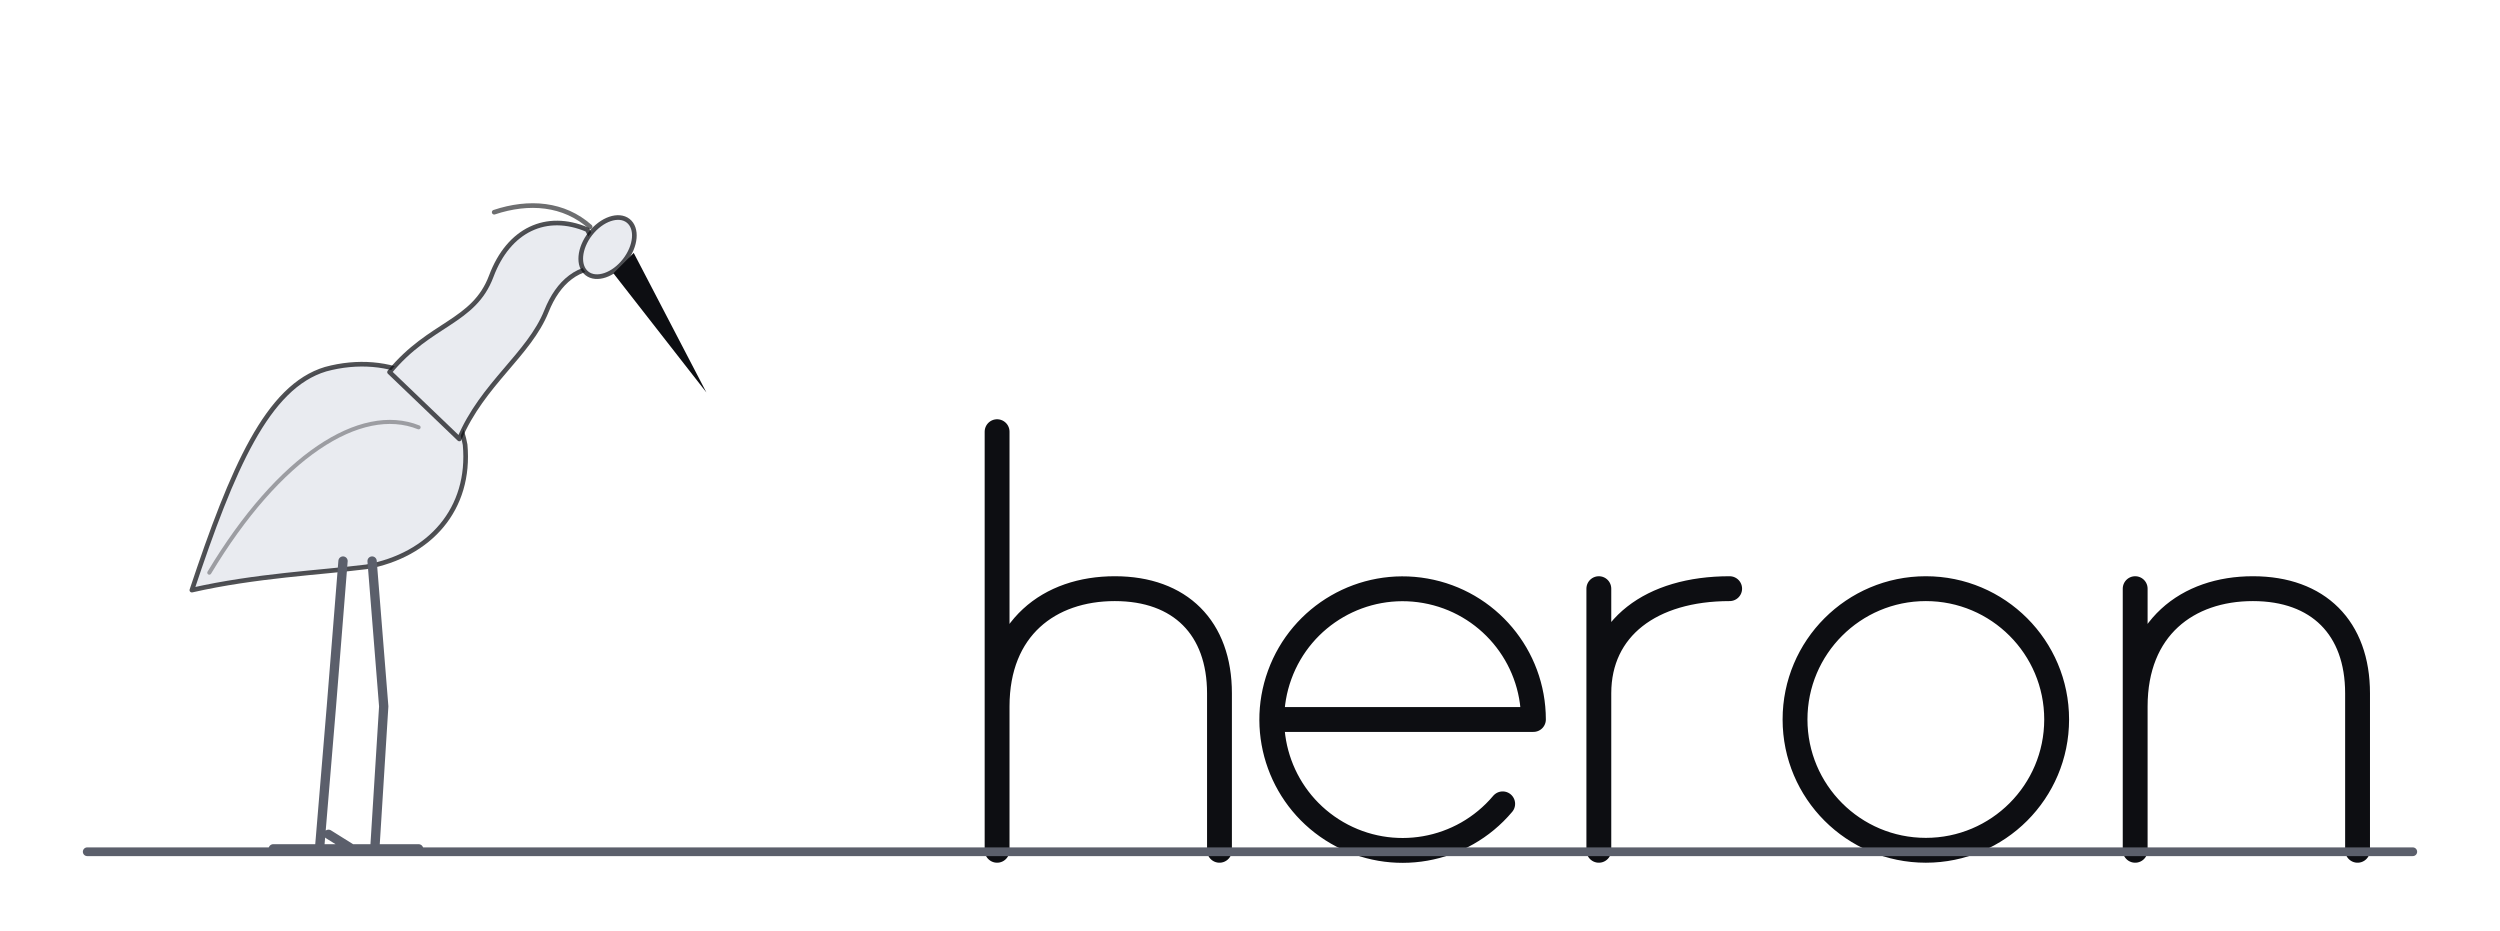
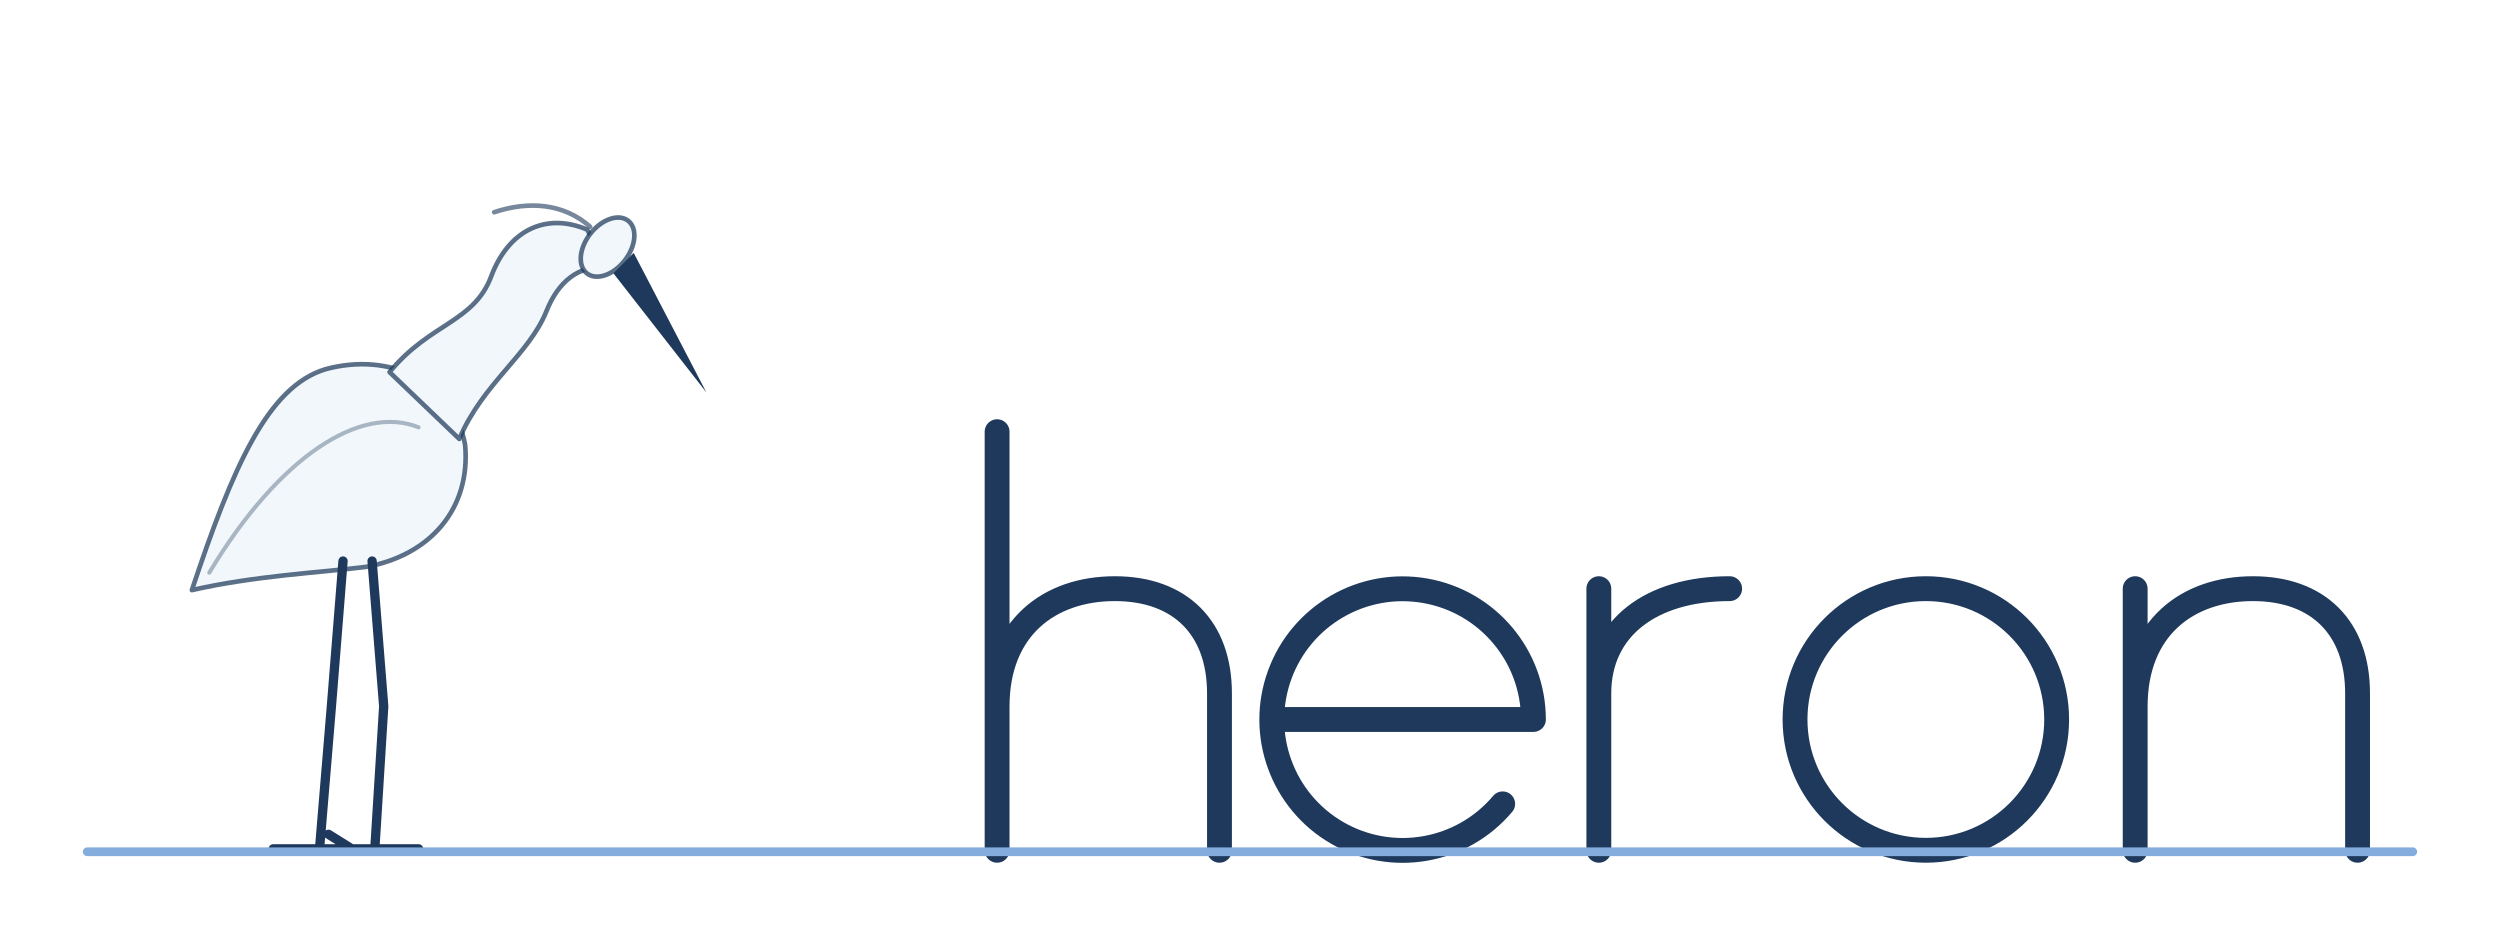
<svg xmlns="http://www.w3.org/2000/svg" width="344" height="128" viewBox="0 0 344 128" role="img" aria-label="Heron">
  <g transform="translate(104 6) scale(-0.4 0.4)">
-     <g fill="#E9EBF0" stroke="#0D0E12" stroke-opacity="0.72" stroke-width="1.6" stroke-linejoin="round">
+     <g fill="#F2F7FB" stroke="#1E395B" stroke-opacity="0.72" stroke-width="1.6" stroke-linejoin="round">
      <path d="M100 138 C104 116 126 106 148 112 C168 118 180 146 194 188 C172 183 150 182 134 180 C112 176 98 160 100 138 Z" />
      <path d="M126 113 C112 96 97 96 91 80 C85 64 72 58 58 64 L51 77 C61 76 68 82 72 92 C78 107 94 117 102 136 Z" />
      <ellipse cx="51" cy="70" rx="11.5" ry="7.5" transform="rotate(52 51 70)" />
    </g>
-     <path d="M42 72 L49 79 L17 120 Z" fill="#0D0E12" />
+     <path d="M42 72 L49 79 L17 120 Z" fill="#1E395B" />
    <g fill="none" stroke-linecap="round" stroke-linejoin="round">
-       <path d="M116 132 C136 124 164 142 188 182" stroke="#0D0E12" stroke-opacity="0.35" stroke-width="1.4" />
-       <path d="M57 63 C66 55 78 54 90 58" stroke="#0D0E12" stroke-opacity="0.6" stroke-width="1.6" />
-       <path d="M132 178 L128 228 L131 276 M142 178 L146 228 L150 276 M116 277 H139 M139 277 L147 272 M140 277 H166" stroke="#5B5F6B" stroke-width="3.2" />
+       <path d="M116 132 C136 124 164 142 188 182" stroke="#1E395B" stroke-opacity="0.35" stroke-width="1.4" />
+       <path d="M57 63 C66 55 78 54 90 58" stroke="#1E395B" stroke-opacity="0.6" stroke-width="1.6" />
+       <path d="M132 178 L128 228 L131 276 M142 178 L146 228 L150 276 M116 277 H139 M139 277 L147 272 M140 277 H166" stroke="#1E395B" stroke-width="3.2" />
    </g>
  </g>
  <g transform="translate(130 45) scale(0.9)">
-     <path d="M8 16 V80 M8 58 C8 46 16 40 26 40 C36 40 42 46 42 56 V80 M50 60 H90 A20 20 0 1 0 85.3 72.9 M100 40 V80 M100 56 C100 46 108 40 120 40 M150 40 A20 20 0 1 1 149.99 40 Z M182 40 V80 M182 58 C182 46 190 40 200 40 C210 40 216 46 216 56 V80" fill="none" stroke="#0D0E12" stroke-width="3.8" stroke-linecap="round" stroke-linejoin="round" />
+     <path d="M8 16 V80 M8 58 C8 46 16 40 26 40 C36 40 42 46 42 56 V80 M50 60 H90 A20 20 0 1 0 85.3 72.9 M100 40 V80 M100 56 C100 46 108 40 120 40 M150 40 A20 20 0 1 1 149.99 40 Z M182 40 V80 M182 58 C182 46 190 40 200 40 C210 40 216 46 216 56 V80" fill="none" stroke="#1E395B" stroke-width="3.8" stroke-linecap="round" stroke-linejoin="round" />
  </g>
-   <path d="M12 117.2 H332" stroke="#5B5F6B" stroke-width="1.2" stroke-linecap="round" />
+   <path d="M12 117.2 H332" stroke="#84ACDD" stroke-width="1.2" stroke-linecap="round" />
</svg>
